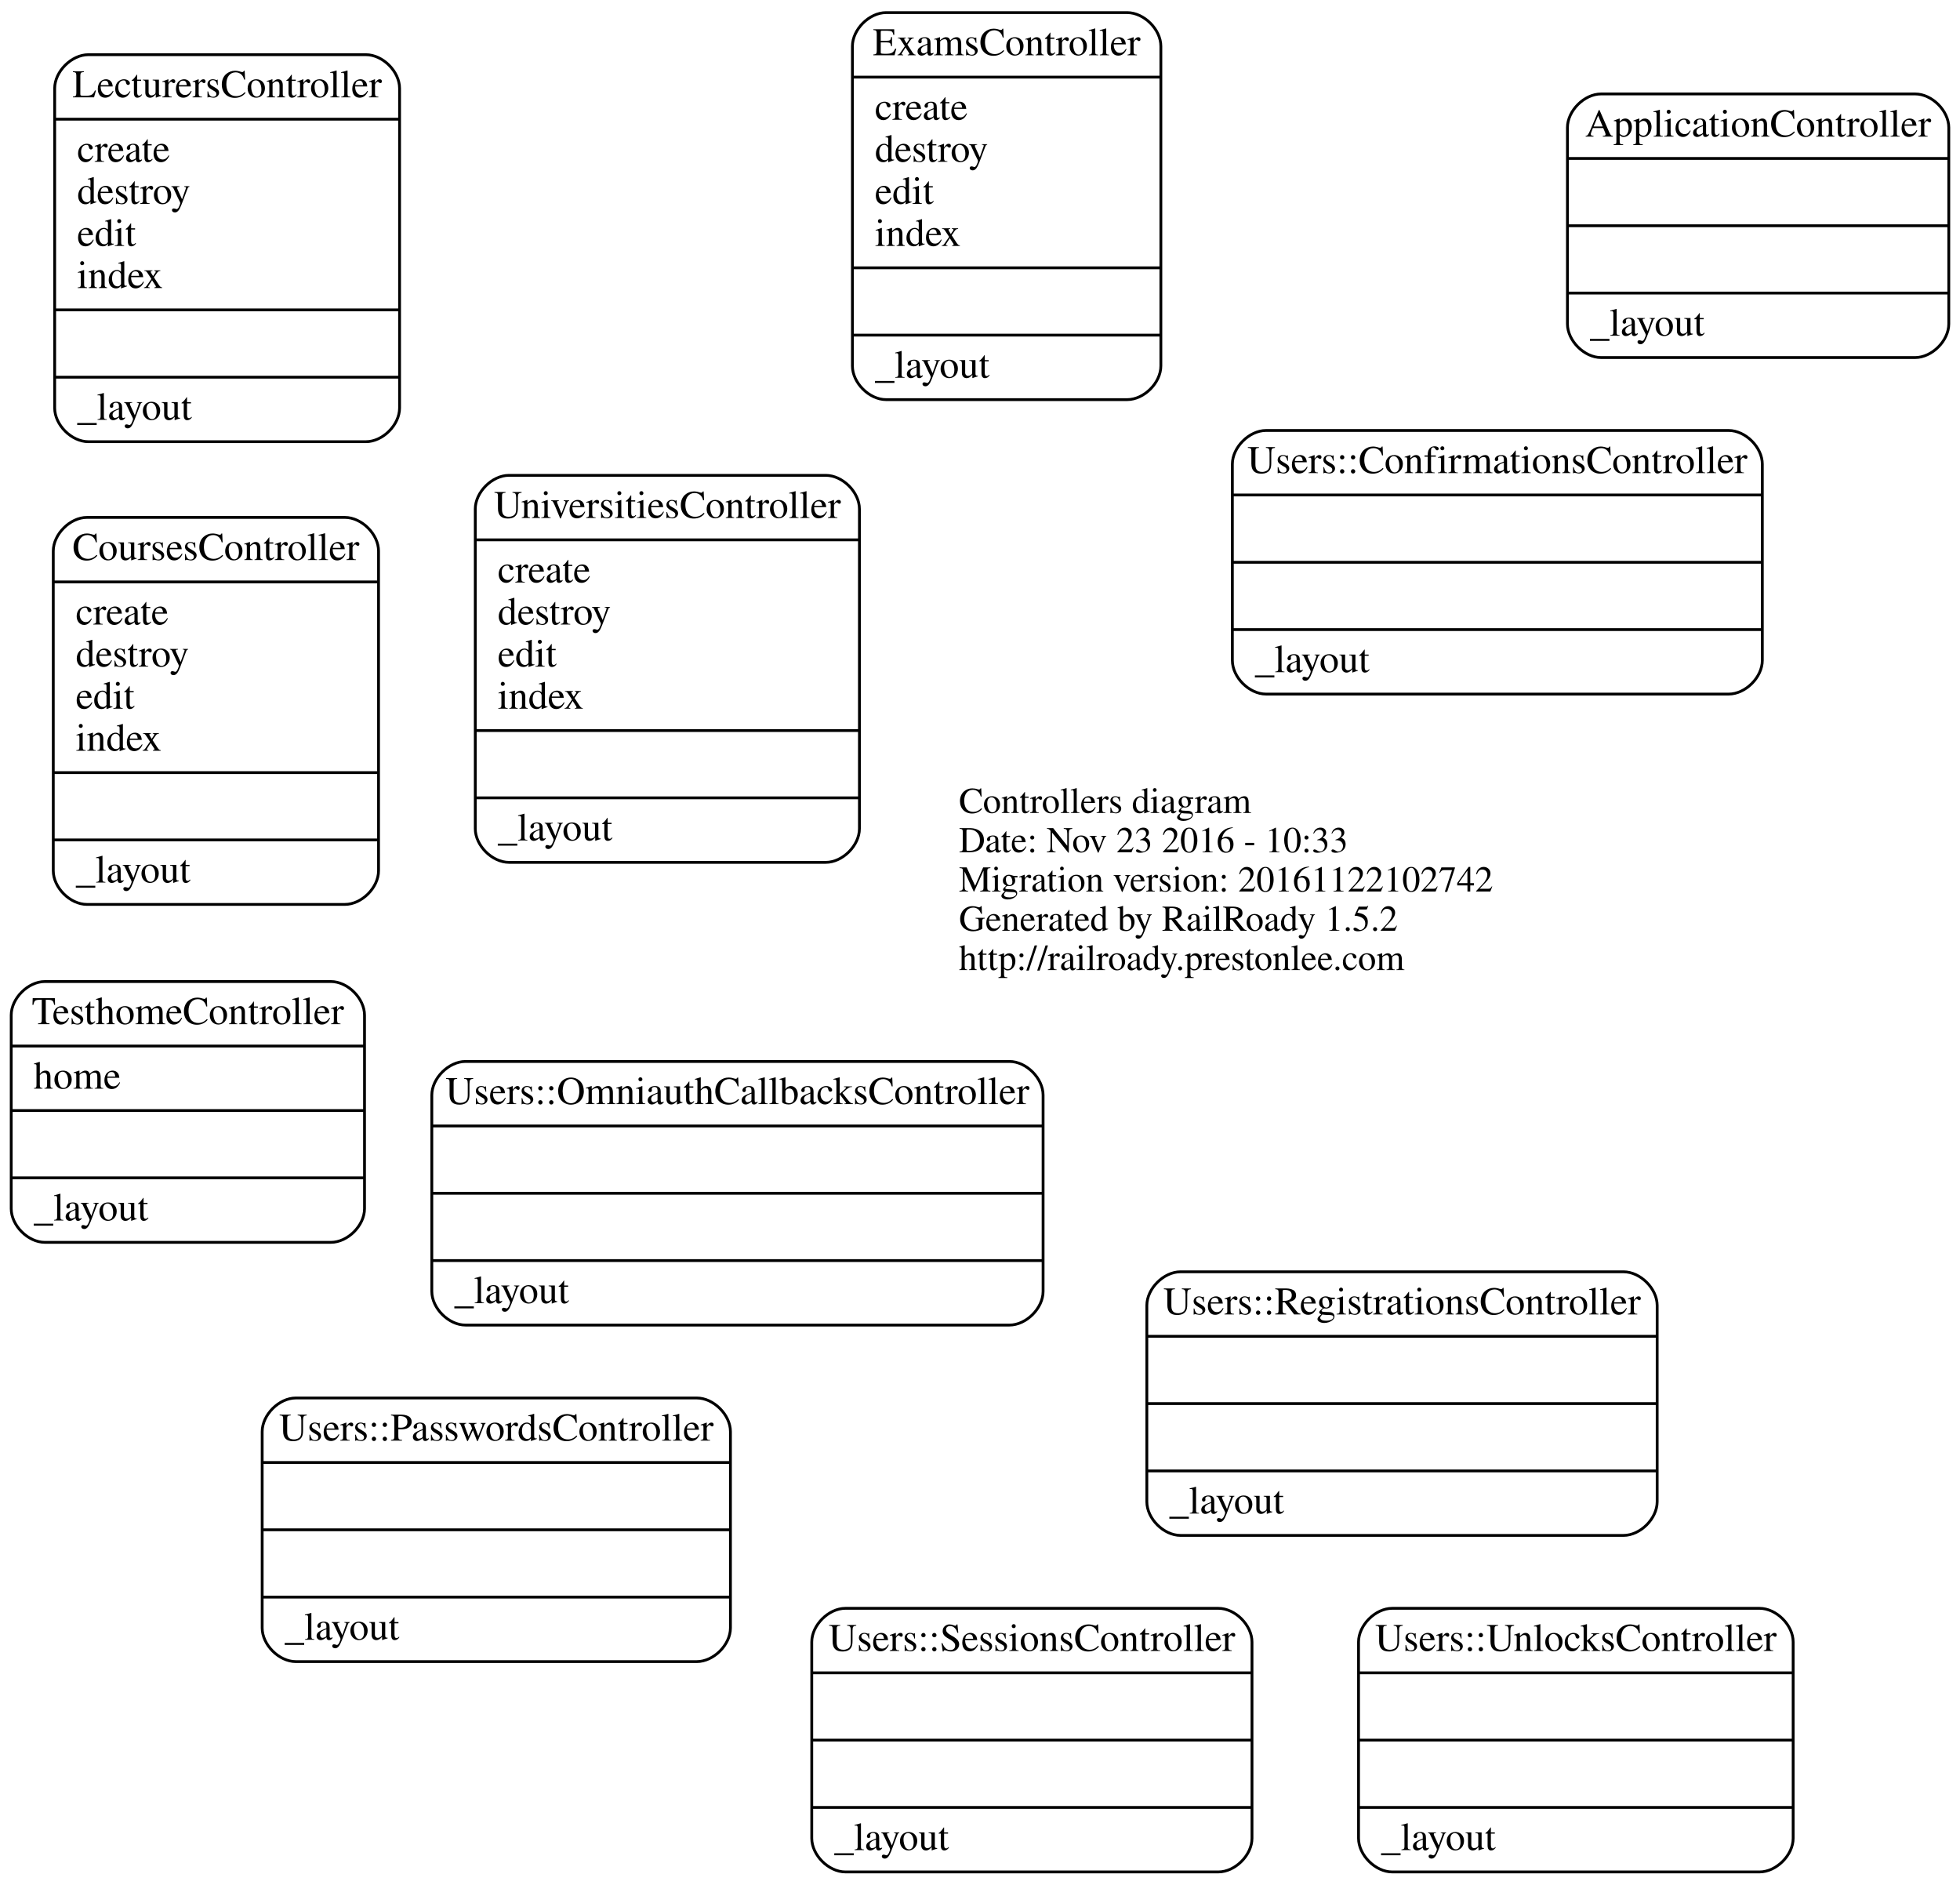
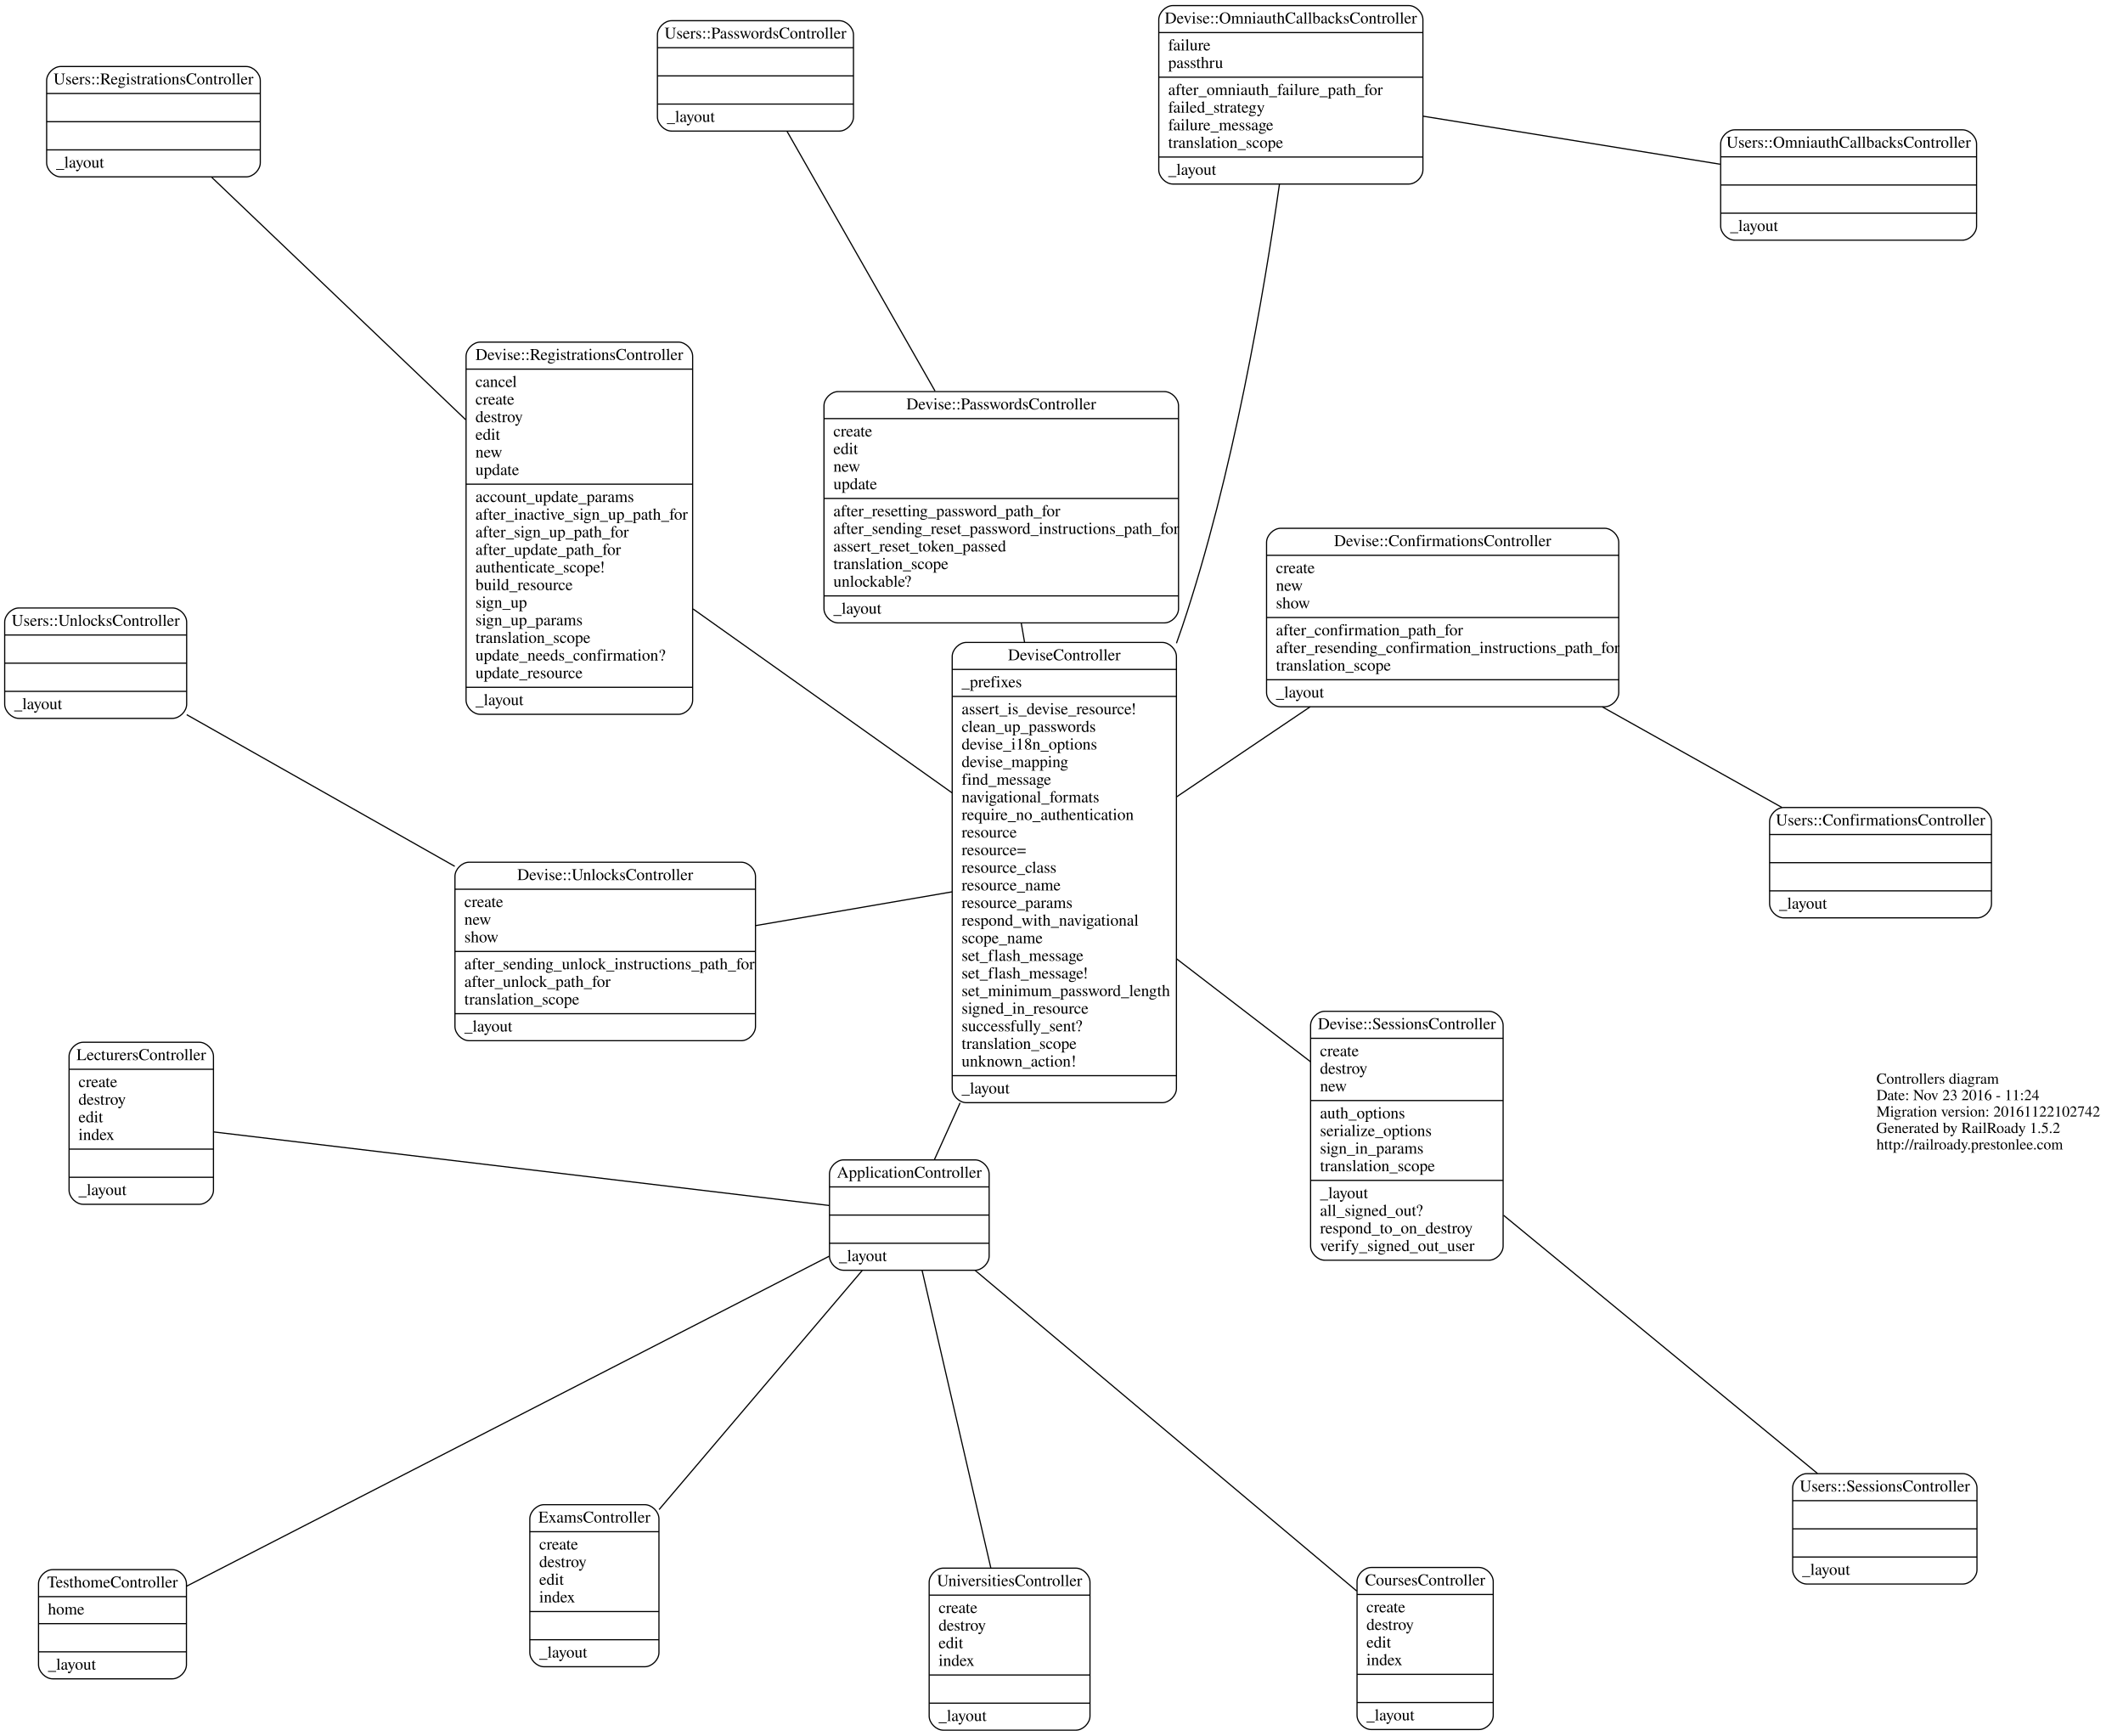
- <svg xmlns="http://www.w3.org/2000/svg" width="699pt" height="672pt" viewBox="0.00 0.00 699.00 672.00">
-   <g id="graph0" class="graph" transform="scale(1 1) rotate(0) translate(274 413.5)">
-     <polygon fill="none" stroke="none" points="-274,258.5 -274,-413.5 425,-413.5 425,258.5 -274,258.5" />
+ <svg xmlns="http://www.w3.org/2000/svg" width="1808pt" height="1478pt" viewBox="0.00 0.00 1808.43 1477.86">
+   <g id="graph0" class="graph" transform="scale(1 1) rotate(0) translate(858.434 742.348)">
+     <polygon fill="none" stroke="none" points="-858.434,735.512 -858.434,-742.348 950,-742.348 950,735.512 -858.434,735.512" />
    <g id="node1" class="node">
-       <text text-anchor="start" x="68" y="-123.6" font-family="Times,serif" font-size="13.00">Controllers diagram</text>
-       <text text-anchor="start" x="68" y="-109.6" font-family="Times,serif" font-size="13.00">Date: Nov 23 2016 - 10:33</text>
-       <text text-anchor="start" x="68" y="-95.6" font-family="Times,serif" font-size="13.00">Migration version: 20161122102742</text>
-       <text text-anchor="start" x="68" y="-81.6" font-family="Times,serif" font-size="13.00">Generated by RailRoady 1.5.2</text>
-       <text text-anchor="start" x="68" y="-67.6" font-family="Times,serif" font-size="13.00">http://railroady.prestonlee.com</text>
+       <text text-anchor="start" x="740" y="180.4" font-family="Times,serif" font-size="13.00">Controllers diagram</text>
+       <text text-anchor="start" x="740" y="194.4" font-family="Times,serif" font-size="13.00">Date: Nov 23 2016 - 11:24</text>
+       <text text-anchor="start" x="740" y="208.4" font-family="Times,serif" font-size="13.00">Migration version: 20161122102742</text>
+       <text text-anchor="start" x="740" y="222.4" font-family="Times,serif" font-size="13.00">Generated by RailRoady 1.5.2</text>
+       <text text-anchor="start" x="740" y="236.4" font-family="Times,serif" font-size="13.00">http://railroady.prestonlee.com</text>
    </g>
    <g id="node2" class="node">
-       <path fill="none" stroke="black" d="M147,134C147,134 305,134 305,134 311,134 317,128 317,122 317,122 317,52 317,52 317,46 311,40 305,40 305,40 147,40 147,40 141,40 135,46 135,52 135,52 135,122 135,122 135,128 141,134 147,134" />
-       <text text-anchor="middle" x="226" y="55.2" font-family="Times,serif" font-size="14.00">Users::RegistrationsController</text>
-       <polyline fill="none" stroke="black" points="135,63 317,63 " />
-       <polyline fill="none" stroke="black" points="135,87 317,87 " />
-       <polyline fill="none" stroke="black" points="135,111 317,111 " />
-       <text text-anchor="start" x="143" y="126.2" font-family="Times,serif" font-size="14.00">_layout</text>
+       <path fill="none" stroke="black" d="M-806.706,-591.95C-806.706,-591.95 -648.706,-591.95 -648.706,-591.95 -642.706,-591.95 -636.706,-597.95 -636.706,-603.95 -636.706,-603.95 -636.706,-673.95 -636.706,-673.95 -636.706,-679.95 -642.706,-685.95 -648.706,-685.95 -648.706,-685.95 -806.706,-685.95 -806.706,-685.95 -812.706,-685.95 -818.706,-679.95 -818.706,-673.95 -818.706,-673.95 -818.706,-603.95 -818.706,-603.95 -818.706,-597.95 -812.706,-591.95 -806.706,-591.95" />
+       <text text-anchor="middle" x="-727.706" y="-670.75" font-family="Times,serif" font-size="14.00">Users::RegistrationsController</text>
+       <polyline fill="none" stroke="black" points="-818.706,-662.95 -636.706,-662.95 " />
+       <polyline fill="none" stroke="black" points="-818.706,-638.95 -636.706,-638.95 " />
+       <polyline fill="none" stroke="black" points="-818.706,-614.95 -636.706,-614.95 " />
+       <text text-anchor="start" x="-810.706" y="-599.75" font-family="Times,serif" font-size="14.00">_layout</text>
    </g>
    <g id="node3" class="node">
-       <path fill="none" stroke="black" d="M177.5,-166C177.5,-166 342.5,-166 342.5,-166 348.5,-166 354.5,-172 354.5,-178 354.5,-178 354.5,-248 354.5,-248 354.5,-254 348.5,-260 342.5,-260 342.5,-260 177.5,-260 177.5,-260 171.5,-260 165.5,-254 165.5,-248 165.5,-248 165.5,-178 165.5,-178 165.5,-172 171.5,-166 177.5,-166" />
-       <text text-anchor="middle" x="260" y="-244.8" font-family="Times,serif" font-size="14.00">Users::ConfirmationsController</text>
-       <polyline fill="none" stroke="black" points="165.5,-237 354.5,-237 " />
-       <polyline fill="none" stroke="black" points="165.5,-213 354.5,-213 " />
-       <polyline fill="none" stroke="black" points="165.5,-189 354.5,-189 " />
-       <text text-anchor="start" x="173.5" y="-173.8" font-family="Times,serif" font-size="14.00">_layout</text>
+       <path fill="none" stroke="black" d="M660.964,39.155C660.964,39.155 825.964,39.155 825.964,39.155 831.964,39.155 837.964,33.155 837.964,27.155 837.964,27.155 837.964,-42.845 837.964,-42.845 837.964,-48.845 831.964,-54.845 825.964,-54.845 825.964,-54.845 660.964,-54.845 660.964,-54.845 654.964,-54.845 648.964,-48.845 648.964,-42.845 648.964,-42.845 648.964,27.155 648.964,27.155 648.964,33.155 654.964,39.155 660.964,39.155" />
+       <text text-anchor="middle" x="743.464" y="-39.645" font-family="Times,serif" font-size="14.00">Users::ConfirmationsController</text>
+       <polyline fill="none" stroke="black" points="648.964,-31.845 837.964,-31.845 " />
+       <polyline fill="none" stroke="black" points="648.964,-7.845 837.964,-7.845 " />
+       <polyline fill="none" stroke="black" points="648.964,16.155 837.964,16.155 " />
+       <text text-anchor="start" x="656.964" y="31.355" font-family="Times,serif" font-size="14.00">_layout</text>
    </g>
    <g id="node4" class="node">
-       <path fill="none" stroke="black" d="M27.5,254C27.5,254 160.5,254 160.5,254 166.5,254 172.5,248 172.5,242 172.5,242 172.5,172 172.5,172 172.5,166 166.5,160 160.5,160 160.5,160 27.5,160 27.5,160 21.5,160 15.5,166 15.5,172 15.5,172 15.5,242 15.5,242 15.5,248 21.5,254 27.5,254" />
-       <text text-anchor="middle" x="94" y="175.2" font-family="Times,serif" font-size="14.00">Users::SessionsController</text>
-       <polyline fill="none" stroke="black" points="15.5,183 172.5,183 " />
-       <polyline fill="none" stroke="black" points="15.5,207 172.5,207 " />
-       <polyline fill="none" stroke="black" points="15.5,231 172.5,231 " />
-       <text text-anchor="start" x="23.5" y="246.2" font-family="Times,serif" font-size="14.00">_layout</text>
+       <path fill="none" stroke="black" d="M680.607,606.539C680.607,606.539 813.607,606.539 813.607,606.539 819.607,606.539 825.607,600.539 825.607,594.539 825.607,594.539 825.607,524.539 825.607,524.539 825.607,518.539 819.607,512.539 813.607,512.539 813.607,512.539 680.607,512.539 680.607,512.539 674.607,512.539 668.607,518.539 668.607,524.539 668.607,524.539 668.607,594.539 668.607,594.539 668.607,600.539 674.607,606.539 680.607,606.539" />
+       <text text-anchor="middle" x="747.107" y="527.739" font-family="Times,serif" font-size="14.00">Users::SessionsController</text>
+       <polyline fill="none" stroke="black" points="668.607,535.539 825.607,535.539 " />
+       <polyline fill="none" stroke="black" points="668.607,559.539 825.607,559.539 " />
+       <polyline fill="none" stroke="black" points="668.607,583.539 825.607,583.539 " />
+       <text text-anchor="start" x="676.607" y="598.739" font-family="Times,serif" font-size="14.00">_layout</text>
    </g>
    <g id="node5" class="node">
-       <path fill="none" stroke="black" d="M-108,59C-108,59 86,59 86,59 92,59 98,53 98,47 98,47 98,-23 98,-23 98,-29 92,-35 86,-35 86,-35 -108,-35 -108,-35 -114,-35 -120,-29 -120,-23 -120,-23 -120,47 -120,47 -120,53 -114,59 -108,59" />
-       <text text-anchor="middle" x="-11" y="-19.8" font-family="Times,serif" font-size="14.00">Users::OmniauthCallbacksController</text>
-       <polyline fill="none" stroke="black" points="-120,-12 98,-12 " />
-       <polyline fill="none" stroke="black" points="-120,12 98,12 " />
-       <polyline fill="none" stroke="black" points="-120,36 98,36 " />
-       <text text-anchor="start" x="-112" y="51.2" font-family="Times,serif" font-size="14.00">_layout</text>
+       <path fill="none" stroke="black" d="M619.269,-538.027C619.269,-538.027 813.269,-538.027 813.269,-538.027 819.269,-538.027 825.269,-544.027 825.269,-550.027 825.269,-550.027 825.269,-620.027 825.269,-620.027 825.269,-626.027 819.269,-632.027 813.269,-632.027 813.269,-632.027 619.269,-632.027 619.269,-632.027 613.269,-632.027 607.269,-626.027 607.269,-620.027 607.269,-620.027 607.269,-550.027 607.269,-550.027 607.269,-544.027 613.269,-538.027 619.269,-538.027" />
+       <text text-anchor="middle" x="716.269" y="-616.827" font-family="Times,serif" font-size="14.00">Users::OmniauthCallbacksController</text>
+       <polyline fill="none" stroke="black" points="607.269,-609.027 825.269,-609.027 " />
+       <polyline fill="none" stroke="black" points="607.269,-585.027 825.269,-585.027 " />
+       <polyline fill="none" stroke="black" points="607.269,-561.027 825.269,-561.027 " />
+       <text text-anchor="start" x="615.269" y="-545.827" font-family="Times,serif" font-size="14.00">_layout</text>
    </g>
    <g id="node6" class="node">
-       <path fill="none" stroke="black" d="M-168.5,179C-168.5,179 -25.5,179 -25.5,179 -19.5,179 -13.5,173 -13.5,167 -13.5,167 -13.5,97 -13.5,97 -13.5,91 -19.5,85 -25.5,85 -25.5,85 -168.5,85 -168.5,85 -174.5,85 -180.5,91 -180.5,97 -180.5,97 -180.5,167 -180.5,167 -180.5,173 -174.5,179 -168.5,179" />
-       <text text-anchor="middle" x="-97" y="100.2" font-family="Times,serif" font-size="14.00">Users::PasswordsController</text>
-       <polyline fill="none" stroke="black" points="-180.5,108 -13.5,108 " />
-       <polyline fill="none" stroke="black" points="-180.5,132 -13.5,132 " />
-       <polyline fill="none" stroke="black" points="-180.5,156 -13.5,156 " />
-       <text text-anchor="start" x="-172.5" y="171.2" font-family="Times,serif" font-size="14.00">_layout</text>
+       <path fill="none" stroke="black" d="M-286.417,-630.957C-286.417,-630.957 -143.417,-630.957 -143.417,-630.957 -137.417,-630.957 -131.417,-636.957 -131.417,-642.957 -131.417,-642.957 -131.417,-712.957 -131.417,-712.957 -131.417,-718.957 -137.417,-724.957 -143.417,-724.957 -143.417,-724.957 -286.417,-724.957 -286.417,-724.957 -292.417,-724.957 -298.417,-718.957 -298.417,-712.957 -298.417,-712.957 -298.417,-642.957 -298.417,-642.957 -298.417,-636.957 -292.417,-630.957 -286.417,-630.957" />
+       <text text-anchor="middle" x="-214.917" y="-709.757" font-family="Times,serif" font-size="14.00">Users::PasswordsController</text>
+       <polyline fill="none" stroke="black" points="-298.417,-701.957 -131.417,-701.957 " />
+       <polyline fill="none" stroke="black" points="-298.417,-677.957 -131.417,-677.957 " />
+       <polyline fill="none" stroke="black" points="-298.417,-653.957 -131.417,-653.957 " />
+       <text text-anchor="start" x="-290.417" y="-638.757" font-family="Times,serif" font-size="14.00">_layout</text>
    </g>
    <g id="node7" class="node">
-       <path fill="none" stroke="black" d="M222.5,254C222.5,254 353.5,254 353.5,254 359.5,254 365.5,248 365.5,242 365.5,242 365.5,172 365.5,172 365.5,166 359.5,160 353.5,160 353.5,160 222.5,160 222.5,160 216.5,160 210.5,166 210.5,172 210.5,172 210.5,242 210.5,242 210.5,248 216.5,254 222.5,254" />
-       <text text-anchor="middle" x="288" y="175.2" font-family="Times,serif" font-size="14.00">Users::UnlocksController</text>
-       <polyline fill="none" stroke="black" points="210.5,183 365.5,183 " />
-       <polyline fill="none" stroke="black" points="210.5,207 365.5,207 " />
-       <polyline fill="none" stroke="black" points="210.5,231 365.5,231 " />
-       <text text-anchor="start" x="218.5" y="246.2" font-family="Times,serif" font-size="14.00">_layout</text>
+       <path fill="none" stroke="black" d="M-842.434,-130.759C-842.434,-130.759 -711.434,-130.759 -711.434,-130.759 -705.434,-130.759 -699.434,-136.759 -699.434,-142.759 -699.434,-142.759 -699.434,-212.759 -699.434,-212.759 -699.434,-218.759 -705.434,-224.759 -711.434,-224.759 -711.434,-224.759 -842.434,-224.759 -842.434,-224.759 -848.434,-224.759 -854.434,-218.759 -854.434,-212.759 -854.434,-212.759 -854.434,-142.759 -854.434,-142.759 -854.434,-136.759 -848.434,-130.759 -842.434,-130.759" />
+       <text text-anchor="middle" x="-776.934" y="-209.559" font-family="Times,serif" font-size="14.00">Users::UnlocksController</text>
+       <polyline fill="none" stroke="black" points="-854.434,-201.759 -699.434,-201.759 " />
+       <polyline fill="none" stroke="black" points="-854.434,-177.759 -699.434,-177.759 " />
+       <polyline fill="none" stroke="black" points="-854.434,-153.759 -699.434,-153.759 " />
+       <text text-anchor="start" x="-846.434" y="-138.559" font-family="Times,serif" font-size="14.00">_layout</text>
    </g>
    <g id="node8" class="node">
-       <path fill="none" stroke="black" d="M-242.5,-256C-242.5,-256 -143.5,-256 -143.5,-256 -137.5,-256 -131.5,-262 -131.5,-268 -131.5,-268 -131.5,-382 -131.5,-382 -131.5,-388 -137.5,-394 -143.5,-394 -143.5,-394 -242.5,-394 -242.5,-394 -248.5,-394 -254.5,-388 -254.5,-382 -254.5,-382 -254.5,-268 -254.5,-268 -254.5,-262 -248.5,-256 -242.5,-256" />
-       <text text-anchor="middle" x="-193" y="-378.8" font-family="Times,serif" font-size="14.00">LecturersController</text>
-       <polyline fill="none" stroke="black" points="-254.5,-371 -131.5,-371 " />
-       <text text-anchor="start" x="-246.5" y="-355.8" font-family="Times,serif" font-size="14.00">create</text>
-       <text text-anchor="start" x="-246.5" y="-340.8" font-family="Times,serif" font-size="14.00">destroy</text>
-       <text text-anchor="start" x="-246.5" y="-325.8" font-family="Times,serif" font-size="14.00">edit</text>
-       <text text-anchor="start" x="-246.5" y="-310.8" font-family="Times,serif" font-size="14.00">index</text>
-       <polyline fill="none" stroke="black" points="-254.5,-303 -131.5,-303 " />
-       <polyline fill="none" stroke="black" points="-254.5,-279 -131.5,-279 " />
-       <text text-anchor="start" x="-246.5" y="-263.8" font-family="Times,serif" font-size="14.00">_layout</text>
+       <path fill="none" stroke="black" d="M-787.598,283.117C-787.598,283.117 -688.598,283.117 -688.598,283.117 -682.598,283.117 -676.598,277.117 -676.598,271.117 -676.598,271.117 -676.598,157.117 -676.598,157.117 -676.598,151.117 -682.598,145.117 -688.598,145.117 -688.598,145.117 -787.598,145.117 -787.598,145.117 -793.598,145.117 -799.598,151.117 -799.598,157.117 -799.598,157.117 -799.598,271.117 -799.598,271.117 -799.598,277.117 -793.598,283.117 -787.598,283.117" />
+       <text text-anchor="middle" x="-738.098" y="160.317" font-family="Times,serif" font-size="14.00">LecturersController</text>
+       <polyline fill="none" stroke="black" points="-799.598,168.117 -676.598,168.117 " />
+       <text text-anchor="start" x="-791.598" y="183.317" font-family="Times,serif" font-size="14.00">create</text>
+       <text text-anchor="start" x="-791.598" y="198.317" font-family="Times,serif" font-size="14.00">destroy</text>
+       <text text-anchor="start" x="-791.598" y="213.317" font-family="Times,serif" font-size="14.00">edit</text>
+       <text text-anchor="start" x="-791.598" y="228.317" font-family="Times,serif" font-size="14.00">index</text>
+       <polyline fill="none" stroke="black" points="-799.598,236.117 -676.598,236.117 " />
+       <polyline fill="none" stroke="black" points="-799.598,260.117 -676.598,260.117 " />
+       <text text-anchor="start" x="-791.598" y="275.317" font-family="Times,serif" font-size="14.00">_layout</text>
    </g>
    <g id="node9" class="node">
-       <path fill="none" stroke="black" d="M-243,-91C-243,-91 -151,-91 -151,-91 -145,-91 -139,-97 -139,-103 -139,-103 -139,-217 -139,-217 -139,-223 -145,-229 -151,-229 -151,-229 -243,-229 -243,-229 -249,-229 -255,-223 -255,-217 -255,-217 -255,-103 -255,-103 -255,-97 -249,-91 -243,-91" />
-       <text text-anchor="middle" x="-197" y="-213.8" font-family="Times,serif" font-size="14.00">CoursesController</text>
-       <polyline fill="none" stroke="black" points="-255,-206 -139,-206 " />
-       <text text-anchor="start" x="-247" y="-190.8" font-family="Times,serif" font-size="14.00">create</text>
-       <text text-anchor="start" x="-247" y="-175.8" font-family="Times,serif" font-size="14.00">destroy</text>
-       <text text-anchor="start" x="-247" y="-160.8" font-family="Times,serif" font-size="14.00">edit</text>
-       <text text-anchor="start" x="-247" y="-145.8" font-family="Times,serif" font-size="14.00">index</text>
-       <polyline fill="none" stroke="black" points="-255,-138 -139,-138 " />
-       <polyline fill="none" stroke="black" points="-255,-114 -139,-114 " />
-       <text text-anchor="start" x="-247" y="-98.8" font-family="Times,serif" font-size="14.00">_layout</text>
+       <path fill="none" stroke="black" d="M309.538,730.455C309.538,730.455 401.538,730.455 401.538,730.455 407.538,730.455 413.538,724.455 413.538,718.455 413.538,718.455 413.538,604.455 413.538,604.455 413.538,598.455 407.538,592.455 401.538,592.455 401.538,592.455 309.538,592.455 309.538,592.455 303.538,592.455 297.538,598.455 297.538,604.455 297.538,604.455 297.538,718.455 297.538,718.455 297.538,724.455 303.538,730.455 309.538,730.455" />
+       <text text-anchor="middle" x="355.538" y="607.655" font-family="Times,serif" font-size="14.00">CoursesController</text>
+       <polyline fill="none" stroke="black" points="297.538,615.455 413.538,615.455 " />
+       <text text-anchor="start" x="305.538" y="630.655" font-family="Times,serif" font-size="14.00">create</text>
+       <text text-anchor="start" x="305.538" y="645.655" font-family="Times,serif" font-size="14.00">destroy</text>
+       <text text-anchor="start" x="305.538" y="660.655" font-family="Times,serif" font-size="14.00">edit</text>
+       <text text-anchor="start" x="305.538" y="675.655" font-family="Times,serif" font-size="14.00">index</text>
+       <polyline fill="none" stroke="black" points="297.538,683.455 413.538,683.455 " />
+       <polyline fill="none" stroke="black" points="297.538,707.455 413.538,707.455 " />
+       <text text-anchor="start" x="305.538" y="722.655" font-family="Times,serif" font-size="14.00">_layout</text>
    </g>
    <g id="node10" class="node">
-       <path fill="none" stroke="black" d="M-258,29.5C-258,29.5 -156,29.5 -156,29.5 -150,29.5 -144,23.5 -144,17.5 -144,17.5 -144,-51.5 -144,-51.5 -144,-57.5 -150,-63.5 -156,-63.5 -156,-63.5 -258,-63.5 -258,-63.5 -264,-63.5 -270,-57.5 -270,-51.5 -270,-51.5 -270,17.5 -270,17.5 -270,23.5 -264,29.5 -258,29.5" />
-       <text text-anchor="middle" x="-207" y="-48.3" font-family="Times,serif" font-size="14.00">TesthomeController</text>
-       <polyline fill="none" stroke="black" points="-270,-40.5 -144,-40.5 " />
-       <text text-anchor="start" x="-262" y="-25.3" font-family="Times,serif" font-size="14.00">home</text>
-       <polyline fill="none" stroke="black" points="-270,-17.5 -144,-17.5 " />
-       <polyline fill="none" stroke="black" points="-270,6.5 -144,6.5 " />
-       <text text-anchor="start" x="-262" y="21.7" font-family="Times,serif" font-size="14.00">_layout</text>
+       <path fill="none" stroke="black" d="M-813.614,687.282C-813.614,687.282 -711.614,687.282 -711.614,687.282 -705.614,687.282 -699.614,681.282 -699.614,675.282 -699.614,675.282 -699.614,606.282 -699.614,606.282 -699.614,600.282 -705.614,594.282 -711.614,594.282 -711.614,594.282 -813.614,594.282 -813.614,594.282 -819.614,594.282 -825.614,600.282 -825.614,606.282 -825.614,606.282 -825.614,675.282 -825.614,675.282 -825.614,681.282 -819.614,687.282 -813.614,687.282" />
+       <text text-anchor="middle" x="-762.614" y="609.482" font-family="Times,serif" font-size="14.00">TesthomeController</text>
+       <polyline fill="none" stroke="black" points="-825.614,617.282 -699.614,617.282 " />
+       <text text-anchor="start" x="-817.614" y="632.482" font-family="Times,serif" font-size="14.00">home</text>
+       <polyline fill="none" stroke="black" points="-825.614,640.282 -699.614,640.282 " />
+       <polyline fill="none" stroke="black" points="-825.614,664.282 -699.614,664.282 " />
+       <text text-anchor="start" x="-817.614" y="679.482" font-family="Times,serif" font-size="14.00">_layout</text>
    </g>
    <g id="node11" class="node">
-       <path fill="none" stroke="black" d="M-92.5,-106C-92.5,-106 20.5,-106 20.5,-106 26.5,-106 32.5,-112 32.5,-118 32.5,-118 32.5,-232 32.5,-232 32.5,-238 26.5,-244 20.5,-244 20.5,-244 -92.5,-244 -92.5,-244 -98.5,-244 -104.5,-238 -104.5,-232 -104.5,-232 -104.5,-118 -104.5,-118 -104.5,-112 -98.5,-106 -92.5,-106" />
-       <text text-anchor="middle" x="-36" y="-228.8" font-family="Times,serif" font-size="14.00">UniversitiesController</text>
-       <polyline fill="none" stroke="black" points="-104.5,-221 32.5,-221 " />
-       <text text-anchor="start" x="-96.5" y="-205.8" font-family="Times,serif" font-size="14.00">create</text>
-       <text text-anchor="start" x="-96.5" y="-190.8" font-family="Times,serif" font-size="14.00">destroy</text>
-       <text text-anchor="start" x="-96.5" y="-175.8" font-family="Times,serif" font-size="14.00">edit</text>
-       <text text-anchor="start" x="-96.5" y="-160.8" font-family="Times,serif" font-size="14.00">index</text>
-       <polyline fill="none" stroke="black" points="-104.5,-153 32.5,-153 " />
-       <polyline fill="none" stroke="black" points="-104.5,-129 32.5,-129 " />
-       <text text-anchor="start" x="-96.5" y="-113.8" font-family="Times,serif" font-size="14.00">_layout</text>
+       <path fill="none" stroke="black" d="M-54.947,731.012C-54.947,731.012 58.053,731.012 58.053,731.012 64.053,731.012 70.053,725.012 70.053,719.012 70.053,719.012 70.053,605.012 70.053,605.012 70.053,599.012 64.053,593.012 58.053,593.012 58.053,593.012 -54.947,593.012 -54.947,593.012 -60.947,593.012 -66.947,599.012 -66.947,605.012 -66.947,605.012 -66.947,719.012 -66.947,719.012 -66.947,725.012 -60.947,731.012 -54.947,731.012" />
+       <text text-anchor="middle" x="1.553" y="608.212" font-family="Times,serif" font-size="14.00">UniversitiesController</text>
+       <polyline fill="none" stroke="black" points="-66.947,616.012 70.053,616.012 " />
+       <text text-anchor="start" x="-58.947" y="631.212" font-family="Times,serif" font-size="14.00">create</text>
+       <text text-anchor="start" x="-58.947" y="646.212" font-family="Times,serif" font-size="14.00">destroy</text>
+       <text text-anchor="start" x="-58.947" y="661.212" font-family="Times,serif" font-size="14.00">edit</text>
+       <text text-anchor="start" x="-58.947" y="676.212" font-family="Times,serif" font-size="14.00">index</text>
+       <polyline fill="none" stroke="black" points="-66.947,684.012 70.053,684.012 " />
+       <polyline fill="none" stroke="black" points="-66.947,708.012 70.053,708.012 " />
+       <text text-anchor="start" x="-58.947" y="723.212" font-family="Times,serif" font-size="14.00">_layout</text>
    </g>
    <g id="node12" class="node">
-       <path fill="none" stroke="black" d="M42,-271C42,-271 128,-271 128,-271 134,-271 140,-277 140,-283 140,-283 140,-397 140,-397 140,-403 134,-409 128,-409 128,-409 42,-409 42,-409 36,-409 30,-403 30,-397 30,-397 30,-283 30,-283 30,-277 36,-271 42,-271" />
-       <text text-anchor="middle" x="85" y="-393.8" font-family="Times,serif" font-size="14.00">ExamsController</text>
-       <polyline fill="none" stroke="black" points="30,-386 140,-386 " />
-       <text text-anchor="start" x="38" y="-370.8" font-family="Times,serif" font-size="14.00">create</text>
-       <text text-anchor="start" x="38" y="-355.8" font-family="Times,serif" font-size="14.00">destroy</text>
-       <text text-anchor="start" x="38" y="-340.8" font-family="Times,serif" font-size="14.00">edit</text>
-       <text text-anchor="start" x="38" y="-325.8" font-family="Times,serif" font-size="14.00">index</text>
-       <polyline fill="none" stroke="black" points="30,-318 140,-318 " />
-       <polyline fill="none" stroke="black" points="30,-294 140,-294 " />
-       <text text-anchor="start" x="38" y="-278.8" font-family="Times,serif" font-size="14.00">_layout</text>
+       <path fill="none" stroke="black" d="M-395.122,676.975C-395.122,676.975 -309.122,676.975 -309.122,676.975 -303.122,676.975 -297.122,670.975 -297.122,664.975 -297.122,664.975 -297.122,550.975 -297.122,550.975 -297.122,544.975 -303.122,538.975 -309.122,538.975 -309.122,538.975 -395.122,538.975 -395.122,538.975 -401.122,538.975 -407.122,544.975 -407.122,550.975 -407.122,550.975 -407.122,664.975 -407.122,664.975 -407.122,670.975 -401.122,676.975 -395.122,676.975" />
+       <text text-anchor="middle" x="-352.122" y="554.175" font-family="Times,serif" font-size="14.00">ExamsController</text>
+       <polyline fill="none" stroke="black" points="-407.122,561.975 -297.122,561.975 " />
+       <text text-anchor="start" x="-399.122" y="577.175" font-family="Times,serif" font-size="14.00">create</text>
+       <text text-anchor="start" x="-399.122" y="592.175" font-family="Times,serif" font-size="14.00">destroy</text>
+       <text text-anchor="start" x="-399.122" y="607.175" font-family="Times,serif" font-size="14.00">edit</text>
+       <text text-anchor="start" x="-399.122" y="622.175" font-family="Times,serif" font-size="14.00">index</text>
+       <polyline fill="none" stroke="black" points="-407.122,629.975 -297.122,629.975 " />
+       <polyline fill="none" stroke="black" points="-407.122,653.975 -297.122,653.975 " />
+       <text text-anchor="start" x="-399.122" y="669.175" font-family="Times,serif" font-size="14.00">_layout</text>
    </g>
    <g id="node13" class="node">
-       <path fill="none" stroke="black" d="M297,-286C297,-286 409,-286 409,-286 415,-286 421,-292 421,-298 421,-298 421,-368 421,-368 421,-374 415,-380 409,-380 409,-380 297,-380 297,-380 291,-380 285,-374 285,-368 285,-368 285,-298 285,-298 285,-292 291,-286 297,-286" />
-       <text text-anchor="middle" x="353" y="-364.8" font-family="Times,serif" font-size="14.00">ApplicationController</text>
-       <polyline fill="none" stroke="black" points="285,-357 421,-357 " />
-       <polyline fill="none" stroke="black" points="285,-333 421,-333 " />
-       <polyline fill="none" stroke="black" points="285,-309 421,-309 " />
-       <text text-anchor="start" x="293" y="-293.8" font-family="Times,serif" font-size="14.00">_layout</text>
+       <path fill="none" stroke="black" d="M-139.857,339.297C-139.857,339.297 -27.857,339.297 -27.857,339.297 -21.857,339.297 -15.857,333.297 -15.857,327.297 -15.857,327.297 -15.857,257.297 -15.857,257.297 -15.857,251.297 -21.857,245.297 -27.857,245.297 -27.857,245.297 -139.857,245.297 -139.857,245.297 -145.857,245.297 -151.857,251.297 -151.857,257.297 -151.857,257.297 -151.857,327.297 -151.857,327.297 -151.857,333.297 -145.857,339.297 -139.857,339.297" />
+       <text text-anchor="middle" x="-83.857" y="260.497" font-family="Times,serif" font-size="14.00">ApplicationController</text>
+       <polyline fill="none" stroke="black" points="-151.857,268.297 -15.857,268.297 " />
+       <polyline fill="none" stroke="black" points="-151.857,292.297 -15.857,292.297 " />
+       <polyline fill="none" stroke="black" points="-151.857,316.297 -15.857,316.297 " />
+       <text text-anchor="start" x="-143.857" y="331.497" font-family="Times,serif" font-size="14.00">_layout</text>
+     </g>
+     <g id="edge7" class="edge">
+       <path fill="none" stroke="black" d="M-152.021,284.152C-279.824,268.88 -553.601,236.164 -676.341,221.497" />
+     </g>
+     <g id="edge8" class="edge">
+       <path fill="none" stroke="black" d="M-27.761,339.426C55.875,409.693 212.487,541.271 297.332,612.553" />
+     </g>
+     <g id="edge9" class="edge">
+       <path fill="none" stroke="black" d="M-152.047,327.307C-283.829,394.966 -571.723,542.776 -699.434,608.345" />
+     </g>
+     <g id="edge10" class="edge">
+       <path fill="none" stroke="black" d="M-72.953,339.498C-58.135,403.641 -31.532,518.798 -14.449,592.743" />
+     </g>
+     <g id="edge11" class="edge">
+       <path fill="none" stroke="black" d="M-124.019,339.557C-169.988,393.651 -245.55,482.567 -297.004,543.115" />
+     </g>
+     <g id="node14" class="node">
+       <path fill="none" stroke="black" d="M-35.325,196.563C-35.325,196.563 131.675,196.563 131.675,196.563 137.675,196.563 143.675,190.563 143.675,184.563 143.675,184.563 143.675,-183.437 143.675,-183.437 143.675,-189.437 137.675,-195.437 131.675,-195.437 131.675,-195.437 -35.325,-195.437 -35.325,-195.437 -41.325,-195.437 -47.325,-189.437 -47.325,-183.437 -47.325,-183.437 -47.325,184.563 -47.325,184.563 -47.325,190.563 -41.325,196.563 -35.325,196.563" />
+       <text text-anchor="middle" x="48.175" y="-180.237" font-family="Times,serif" font-size="14.00">DeviseController</text>
+       <polyline fill="none" stroke="black" points="-47.325,-172.437 143.675,-172.437 " />
+       <text text-anchor="start" x="-39.325" y="-157.237" font-family="Times,serif" font-size="14.00">_prefixes</text>
+       <polyline fill="none" stroke="black" points="-47.325,-149.437 143.675,-149.437 " />
+       <text text-anchor="start" x="-39.325" y="-134.237" font-family="Times,serif" font-size="14.00">assert_is_devise_resource!</text>
+       <text text-anchor="start" x="-39.325" y="-119.237" font-family="Times,serif" font-size="14.00">clean_up_passwords</text>
+       <text text-anchor="start" x="-39.325" y="-104.237" font-family="Times,serif" font-size="14.00">devise_i18n_options</text>
+       <text text-anchor="start" x="-39.325" y="-89.237" font-family="Times,serif" font-size="14.00">devise_mapping</text>
+       <text text-anchor="start" x="-39.325" y="-74.237" font-family="Times,serif" font-size="14.00">find_message</text>
+       <text text-anchor="start" x="-39.325" y="-59.237" font-family="Times,serif" font-size="14.00">navigational_formats</text>
+       <text text-anchor="start" x="-39.325" y="-44.237" font-family="Times,serif" font-size="14.00">require_no_authentication</text>
+       <text text-anchor="start" x="-39.325" y="-29.237" font-family="Times,serif" font-size="14.00">resource</text>
+       <text text-anchor="start" x="-39.325" y="-14.237" font-family="Times,serif" font-size="14.00">resource=</text>
+       <text text-anchor="start" x="-39.325" y="0.763" font-family="Times,serif" font-size="14.00">resource_class</text>
+       <text text-anchor="start" x="-39.325" y="15.763" font-family="Times,serif" font-size="14.00">resource_name</text>
+       <text text-anchor="start" x="-39.325" y="30.763" font-family="Times,serif" font-size="14.00">resource_params</text>
+       <text text-anchor="start" x="-39.325" y="45.763" font-family="Times,serif" font-size="14.00">respond_with_navigational</text>
+       <text text-anchor="start" x="-39.325" y="60.763" font-family="Times,serif" font-size="14.00">scope_name</text>
+       <text text-anchor="start" x="-39.325" y="75.763" font-family="Times,serif" font-size="14.00">set_flash_message</text>
+       <text text-anchor="start" x="-39.325" y="90.763" font-family="Times,serif" font-size="14.00">set_flash_message!</text>
+       <text text-anchor="start" x="-39.325" y="105.763" font-family="Times,serif" font-size="14.00">set_minimum_password_length</text>
+       <text text-anchor="start" x="-39.325" y="120.763" font-family="Times,serif" font-size="14.00">signed_in_resource</text>
+       <text text-anchor="start" x="-39.325" y="135.763" font-family="Times,serif" font-size="14.00">successfully_sent?</text>
+       <text text-anchor="start" x="-39.325" y="150.763" font-family="Times,serif" font-size="14.00">translation_scope</text>
+       <text text-anchor="start" x="-39.325" y="165.763" font-family="Times,serif" font-size="14.00">unknown_action!</text>
+       <polyline fill="none" stroke="black" points="-47.325,173.563 143.675,173.563 " />
+       <text text-anchor="start" x="-39.325" y="188.763" font-family="Times,serif" font-size="14.00">_layout</text>
+     </g>
+     <g id="edge12" class="edge">
+       <path fill="none" stroke="black" d="M-62.497,245.101C-56.075,230.91 -48.59,214.373 -40.599,196.716" />
+     </g>
+     <g id="node15" class="node">
+       <path fill="none" stroke="black" d="M-449.423,-134.206C-449.423,-134.206 -280.423,-134.206 -280.423,-134.206 -274.423,-134.206 -268.423,-140.206 -268.423,-146.206 -268.423,-146.206 -268.423,-439.206 -268.423,-439.206 -268.423,-445.206 -274.423,-451.206 -280.423,-451.206 -280.423,-451.206 -449.423,-451.206 -449.423,-451.206 -455.423,-451.206 -461.423,-445.206 -461.423,-439.206 -461.423,-439.206 -461.423,-146.206 -461.423,-146.206 -461.423,-140.206 -455.423,-134.206 -449.423,-134.206" />
+       <text text-anchor="middle" x="-364.923" y="-436.006" font-family="Times,serif" font-size="14.00">Devise::RegistrationsController</text>
+       <polyline fill="none" stroke="black" points="-461.423,-428.206 -268.423,-428.206 " />
+       <text text-anchor="start" x="-453.423" y="-413.006" font-family="Times,serif" font-size="14.00">cancel</text>
+       <text text-anchor="start" x="-453.423" y="-398.006" font-family="Times,serif" font-size="14.00">create</text>
+       <text text-anchor="start" x="-453.423" y="-383.006" font-family="Times,serif" font-size="14.00">destroy</text>
+       <text text-anchor="start" x="-453.423" y="-368.006" font-family="Times,serif" font-size="14.00">edit</text>
+       <text text-anchor="start" x="-453.423" y="-353.006" font-family="Times,serif" font-size="14.00">new</text>
+       <text text-anchor="start" x="-453.423" y="-338.006" font-family="Times,serif" font-size="14.00">update</text>
+       <polyline fill="none" stroke="black" points="-461.423,-330.206 -268.423,-330.206 " />
+       <text text-anchor="start" x="-453.423" y="-315.006" font-family="Times,serif" font-size="14.00">account_update_params</text>
+       <text text-anchor="start" x="-453.423" y="-300.006" font-family="Times,serif" font-size="14.00">after_inactive_sign_up_path_for</text>
+       <text text-anchor="start" x="-453.423" y="-285.006" font-family="Times,serif" font-size="14.00">after_sign_up_path_for</text>
+       <text text-anchor="start" x="-453.423" y="-270.006" font-family="Times,serif" font-size="14.00">after_update_path_for</text>
+       <text text-anchor="start" x="-453.423" y="-255.006" font-family="Times,serif" font-size="14.00">authenticate_scope!</text>
+       <text text-anchor="start" x="-453.423" y="-240.006" font-family="Times,serif" font-size="14.00">build_resource</text>
+       <text text-anchor="start" x="-453.423" y="-225.006" font-family="Times,serif" font-size="14.00">sign_up</text>
+       <text text-anchor="start" x="-453.423" y="-210.006" font-family="Times,serif" font-size="14.00">sign_up_params</text>
+       <text text-anchor="start" x="-453.423" y="-195.006" font-family="Times,serif" font-size="14.00">translation_scope</text>
+       <text text-anchor="start" x="-453.423" y="-180.006" font-family="Times,serif" font-size="14.00">update_needs_confirmation?</text>
+       <text text-anchor="start" x="-453.423" y="-165.006" font-family="Times,serif" font-size="14.00">update_resource</text>
+       <polyline fill="none" stroke="black" points="-461.423,-157.206 -268.423,-157.206 " />
+       <text text-anchor="start" x="-453.423" y="-142.006" font-family="Times,serif" font-size="14.00">_layout</text>
+     </g>
+     <g id="edge13" class="edge">
+       <path fill="none" stroke="black" d="M-47.377,-67.272C-113.628,-114.305 -201.552,-176.724 -268.081,-223.955" />
+     </g>
+     <g id="node16" class="node">
+       <path fill="none" stroke="black" d="M232.453,-140.644C232.453,-140.644 508.453,-140.644 508.453,-140.644 514.453,-140.644 520.453,-146.644 520.453,-152.644 520.453,-152.644 520.453,-280.644 520.453,-280.644 520.453,-286.644 514.453,-292.644 508.453,-292.644 508.453,-292.644 232.453,-292.644 232.453,-292.644 226.453,-292.644 220.453,-286.644 220.453,-280.644 220.453,-280.644 220.453,-152.644 220.453,-152.644 220.453,-146.644 226.453,-140.644 232.453,-140.644" />
+       <text text-anchor="middle" x="370.453" y="-277.444" font-family="Times,serif" font-size="14.00">Devise::ConfirmationsController</text>
+       <polyline fill="none" stroke="black" points="220.453,-269.644 520.453,-269.644 " />
+       <text text-anchor="start" x="228.453" y="-254.444" font-family="Times,serif" font-size="14.00">create</text>
+       <text text-anchor="start" x="228.453" y="-239.444" font-family="Times,serif" font-size="14.00">new</text>
+       <text text-anchor="start" x="228.453" y="-224.444" font-family="Times,serif" font-size="14.00">show</text>
+       <polyline fill="none" stroke="black" points="220.453,-216.644 520.453,-216.644 " />
+       <text text-anchor="start" x="228.453" y="-201.444" font-family="Times,serif" font-size="14.00">after_confirmation_path_for</text>
+       <text text-anchor="start" x="228.453" y="-186.444" font-family="Times,serif" font-size="14.00">after_resending_confirmation_instructions_path_for</text>
+       <text text-anchor="start" x="228.453" y="-171.444" font-family="Times,serif" font-size="14.00">translation_scope</text>
+       <polyline fill="none" stroke="black" points="220.453,-163.644 520.453,-163.644 " />
+       <text text-anchor="start" x="228.453" y="-148.444" font-family="Times,serif" font-size="14.00">_layout</text>
+     </g>
+     <g id="edge14" class="edge">
+       <path fill="none" stroke="black" d="M143.996,-64.018C179.713,-88.091 220.585,-115.637 257.685,-140.642" />
+     </g>
+     <g id="node17" class="node">
+       <path fill="none" stroke="black" d="M269.964,330.744C269.964,330.744 409.964,330.744 409.964,330.744 415.964,330.744 421.964,324.744 421.964,318.744 421.964,318.744 421.964,130.744 421.964,130.744 421.964,124.744 415.964,118.744 409.964,118.744 409.964,118.744 269.964,118.744 269.964,118.744 263.964,118.744 257.964,124.744 257.964,130.744 257.964,130.744 257.964,318.744 257.964,318.744 257.964,324.744 263.964,330.744 269.964,330.744" />
+       <text text-anchor="middle" x="339.964" y="133.944" font-family="Times,serif" font-size="14.00">Devise::SessionsController</text>
+       <polyline fill="none" stroke="black" points="257.964,141.744 421.964,141.744 " />
+       <text text-anchor="start" x="265.964" y="156.944" font-family="Times,serif" font-size="14.00">create</text>
+       <text text-anchor="start" x="265.964" y="171.944" font-family="Times,serif" font-size="14.00">destroy</text>
+       <text text-anchor="start" x="265.964" y="186.944" font-family="Times,serif" font-size="14.00">new</text>
+       <polyline fill="none" stroke="black" points="257.964,194.744 421.964,194.744 " />
+       <text text-anchor="start" x="265.964" y="209.944" font-family="Times,serif" font-size="14.00">auth_options</text>
+       <text text-anchor="start" x="265.964" y="224.944" font-family="Times,serif" font-size="14.00">serialize_options</text>
+       <text text-anchor="start" x="265.964" y="239.944" font-family="Times,serif" font-size="14.00">sign_in_params</text>
+       <text text-anchor="start" x="265.964" y="254.944" font-family="Times,serif" font-size="14.00">translation_scope</text>
+       <polyline fill="none" stroke="black" points="257.964,262.744 421.964,262.744 " />
+       <text text-anchor="start" x="265.964" y="277.944" font-family="Times,serif" font-size="14.00">_layout</text>
+       <text text-anchor="start" x="265.964" y="292.944" font-family="Times,serif" font-size="14.00">all_signed_out?</text>
+       <text text-anchor="start" x="265.964" y="307.944" font-family="Times,serif" font-size="14.00">respond_to_on_destroy</text>
+       <text text-anchor="start" x="265.964" y="322.944" font-family="Times,serif" font-size="14.00">verify_signed_out_user</text>
+     </g>
+     <g id="edge15" class="edge">
+       <path fill="none" stroke="black" d="M143.717,73.968C180.615,102.317 222.411,134.428 257.92,161.71" />
+     </g>
+     <g id="node18" class="node">
+       <path fill="none" stroke="black" d="M140.641,-585.848C140.641,-585.848 341.641,-585.848 341.641,-585.848 347.641,-585.848 353.641,-591.848 353.641,-597.848 353.641,-597.848 353.641,-725.848 353.641,-725.848 353.641,-731.848 347.641,-737.848 341.641,-737.848 341.641,-737.848 140.641,-737.848 140.641,-737.848 134.641,-737.848 128.641,-731.848 128.641,-725.848 128.641,-725.848 128.641,-597.848 128.641,-597.848 128.641,-591.848 134.641,-585.848 140.641,-585.848" />
+       <text text-anchor="middle" x="241.141" y="-722.648" font-family="Times,serif" font-size="14.00">Devise::OmniauthCallbacksController</text>
+       <polyline fill="none" stroke="black" points="128.641,-714.848 353.641,-714.848 " />
+       <text text-anchor="start" x="136.641" y="-699.648" font-family="Times,serif" font-size="14.00">failure</text>
+       <text text-anchor="start" x="136.641" y="-684.648" font-family="Times,serif" font-size="14.00">passthru</text>
+       <polyline fill="none" stroke="black" points="128.641,-676.848 353.641,-676.848 " />
+       <text text-anchor="start" x="136.641" y="-661.648" font-family="Times,serif" font-size="14.00">after_omniauth_failure_path_for</text>
+       <text text-anchor="start" x="136.641" y="-646.648" font-family="Times,serif" font-size="14.00">failed_strategy</text>
+       <text text-anchor="start" x="136.641" y="-631.648" font-family="Times,serif" font-size="14.00">failure_message</text>
+       <text text-anchor="start" x="136.641" y="-616.648" font-family="Times,serif" font-size="14.00">translation_scope</text>
+       <polyline fill="none" stroke="black" points="128.641,-608.848 353.641,-608.848 " />
+       <text text-anchor="start" x="136.641" y="-593.648" font-family="Times,serif" font-size="14.00">_layout</text>
+     </g>
+     <g id="edge16" class="edge">
+       <path fill="none" stroke="black" d="M143.707,-194.744C145.429,-199.476 147.083,-204.19 148.657,-208.872 192.017,-337.825 218.503,-494.596 231.451,-585.816" />
+     </g>
+     <g id="node19" class="node">
+       <path fill="none" stroke="black" d="M-144.543,-212.072C-144.543,-212.072 133.457,-212.072 133.457,-212.072 139.457,-212.072 145.457,-218.072 145.457,-224.072 145.457,-224.072 145.457,-397.072 145.457,-397.072 145.457,-403.072 139.457,-409.072 133.457,-409.072 133.457,-409.072 -144.543,-409.072 -144.543,-409.072 -150.543,-409.072 -156.543,-403.072 -156.543,-397.072 -156.543,-397.072 -156.543,-224.072 -156.543,-224.072 -156.543,-218.072 -150.543,-212.072 -144.543,-212.072" />
+       <text text-anchor="middle" x="-5.543" y="-393.872" font-family="Times,serif" font-size="14.00">Devise::PasswordsController</text>
+       <polyline fill="none" stroke="black" points="-156.543,-386.072 145.457,-386.072 " />
+       <text text-anchor="start" x="-148.543" y="-370.872" font-family="Times,serif" font-size="14.00">create</text>
+       <text text-anchor="start" x="-148.543" y="-355.872" font-family="Times,serif" font-size="14.00">edit</text>
+       <text text-anchor="start" x="-148.543" y="-340.872" font-family="Times,serif" font-size="14.00">new</text>
+       <text text-anchor="start" x="-148.543" y="-325.872" font-family="Times,serif" font-size="14.00">update</text>
+       <polyline fill="none" stroke="black" points="-156.543,-318.072 145.457,-318.072 " />
+       <text text-anchor="start" x="-148.543" y="-302.872" font-family="Times,serif" font-size="14.00">after_resetting_password_path_for</text>
+       <text text-anchor="start" x="-148.543" y="-287.872" font-family="Times,serif" font-size="14.00">after_sending_reset_password_instructions_path_for</text>
+       <text text-anchor="start" x="-148.543" y="-272.872" font-family="Times,serif" font-size="14.00">assert_reset_token_passed</text>
+       <text text-anchor="start" x="-148.543" y="-257.872" font-family="Times,serif" font-size="14.00">translation_scope</text>
+       <text text-anchor="start" x="-148.543" y="-242.872" font-family="Times,serif" font-size="14.00">unlockable?</text>
+       <polyline fill="none" stroke="black" points="-156.543,-235.072 145.457,-235.072 " />
+       <text text-anchor="start" x="-148.543" y="-219.872" font-family="Times,serif" font-size="14.00">_layout</text>
+     </g>
+     <g id="edge17" class="edge">
+       <path fill="none" stroke="black" d="M14.307,-195.601C13.364,-201.062 12.434,-206.451 11.521,-211.738" />
+     </g>
+     <g id="node20" class="node">
+       <path fill="none" stroke="black" d="M-458.89,143.774C-458.89,143.774 -226.89,143.774 -226.89,143.774 -220.89,143.774 -214.89,137.774 -214.89,131.774 -214.89,131.774 -214.89,3.774 -214.89,3.774 -214.89,-2.226 -220.89,-8.226 -226.89,-8.226 -226.89,-8.226 -458.89,-8.226 -458.89,-8.226 -464.89,-8.226 -470.89,-2.226 -470.89,3.774 -470.89,3.774 -470.89,131.774 -470.89,131.774 -470.89,137.774 -464.89,143.774 -458.89,143.774" />
+       <text text-anchor="middle" x="-342.89" y="6.974" font-family="Times,serif" font-size="14.00">Devise::UnlocksController</text>
+       <polyline fill="none" stroke="black" points="-470.89,14.774 -214.89,14.774 " />
+       <text text-anchor="start" x="-462.89" y="29.974" font-family="Times,serif" font-size="14.00">create</text>
+       <text text-anchor="start" x="-462.89" y="44.974" font-family="Times,serif" font-size="14.00">new</text>
+       <text text-anchor="start" x="-462.89" y="59.974" font-family="Times,serif" font-size="14.00">show</text>
+       <polyline fill="none" stroke="black" points="-470.89,67.774 -214.89,67.774 " />
+       <text text-anchor="start" x="-462.89" y="82.974" font-family="Times,serif" font-size="14.00">after_sending_unlock_instructions_path_for</text>
+       <text text-anchor="start" x="-462.89" y="97.974" font-family="Times,serif" font-size="14.00">after_unlock_path_for</text>
+       <text text-anchor="start" x="-462.89" y="112.974" font-family="Times,serif" font-size="14.00">translation_scope</text>
+       <polyline fill="none" stroke="black" points="-470.89,120.774 -214.89,120.774 " />
+       <text text-anchor="start" x="-462.89" y="135.974" font-family="Times,serif" font-size="14.00">_layout</text>
+     </g>
+     <g id="edge18" class="edge">
+       <path fill="none" stroke="black" d="M-47.491,17.005C-97.803,25.651 -160.173,36.371 -214.62,45.728" />
+     </g>
+     <g id="edge1" class="edge">
+       <path fill="none" stroke="black" d="M-461.666,-385.038C-531.353,-451.548 -622.527,-538.566 -678.02,-591.53" />
+     </g>
+     <g id="edge2" class="edge">
+       <path fill="none" stroke="black" d="M506.438,-140.524C557.658,-111.853 614.376,-80.104 659.485,-54.854" />
+     </g>
+     <g id="edge3" class="edge">
+       <path fill="none" stroke="black" d="M422.355,292.495C501.822,357.841 620.025,455.039 689.758,512.381" />
+     </g>
+     <g id="edge4" class="edge">
+       <path fill="none" stroke="black" d="M353.739,-643.643C430.302,-631.264 531.073,-614.971 606.934,-602.705" />
+     </g>
+     <g id="edge5" class="edge">
+       <path fill="none" stroke="black" d="M-61.927,-409.508C-102.865,-481.342 -156.426,-575.324 -188.103,-630.907" />
+     </g>
+     <g id="edge6" class="edge">
+       <path fill="none" stroke="black" d="M-471.063,-4.732C-545.194,-46.667 -636.043,-98.059 -699.386,-133.891" />
    </g>
  </g>
</svg>
